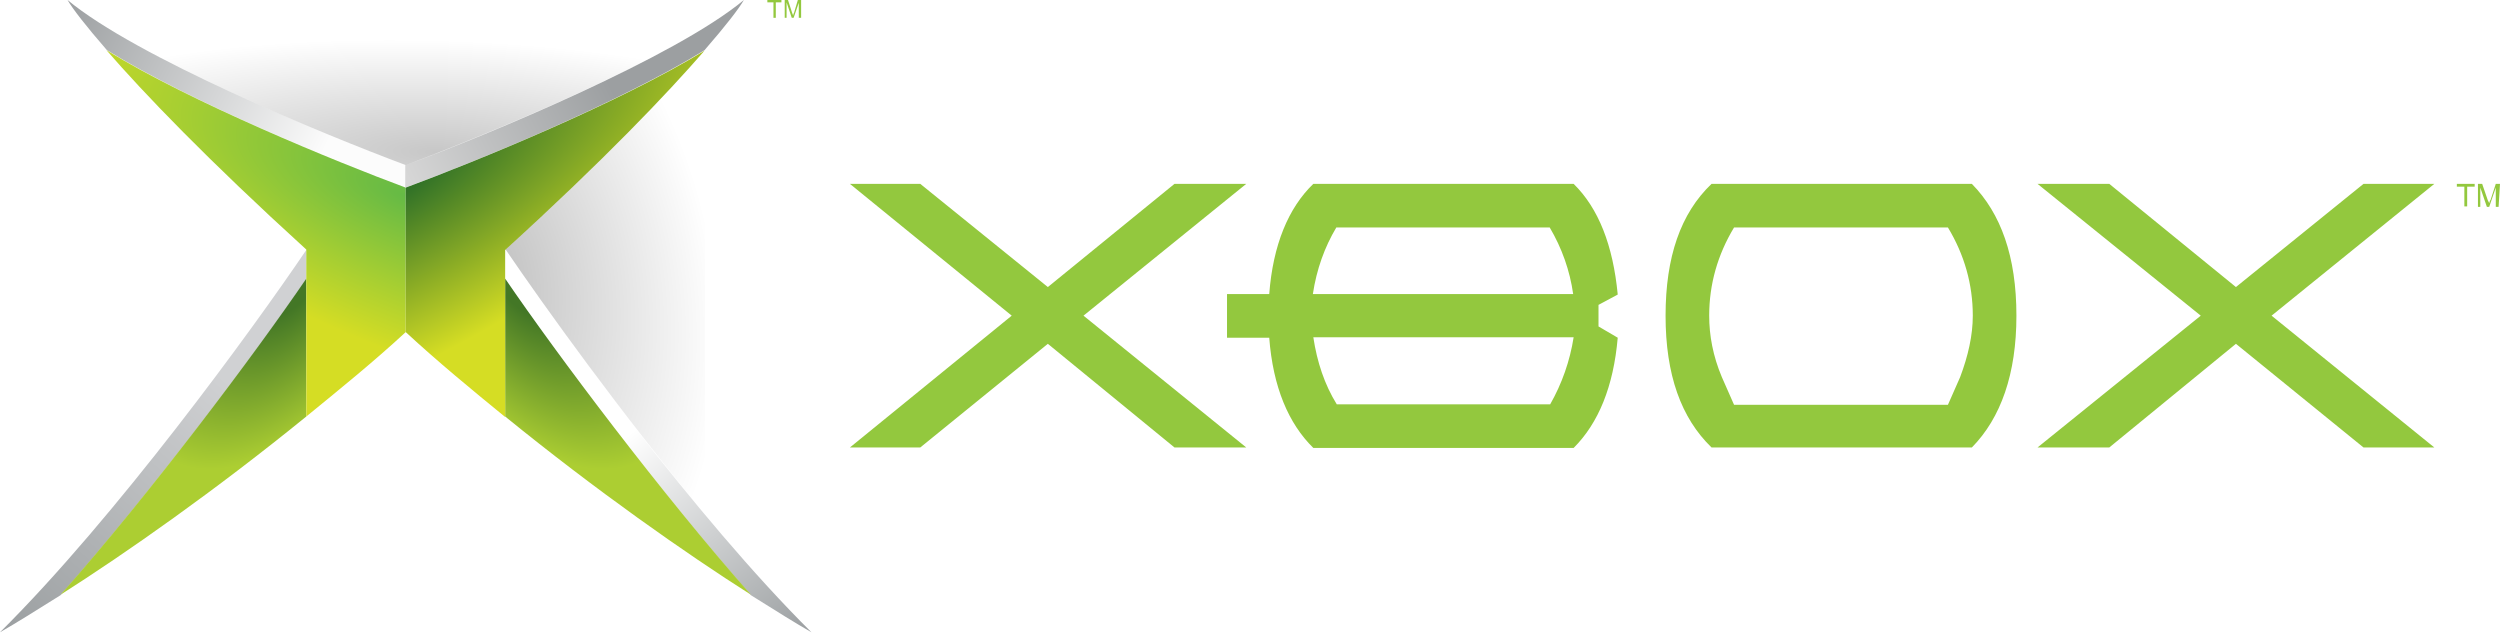
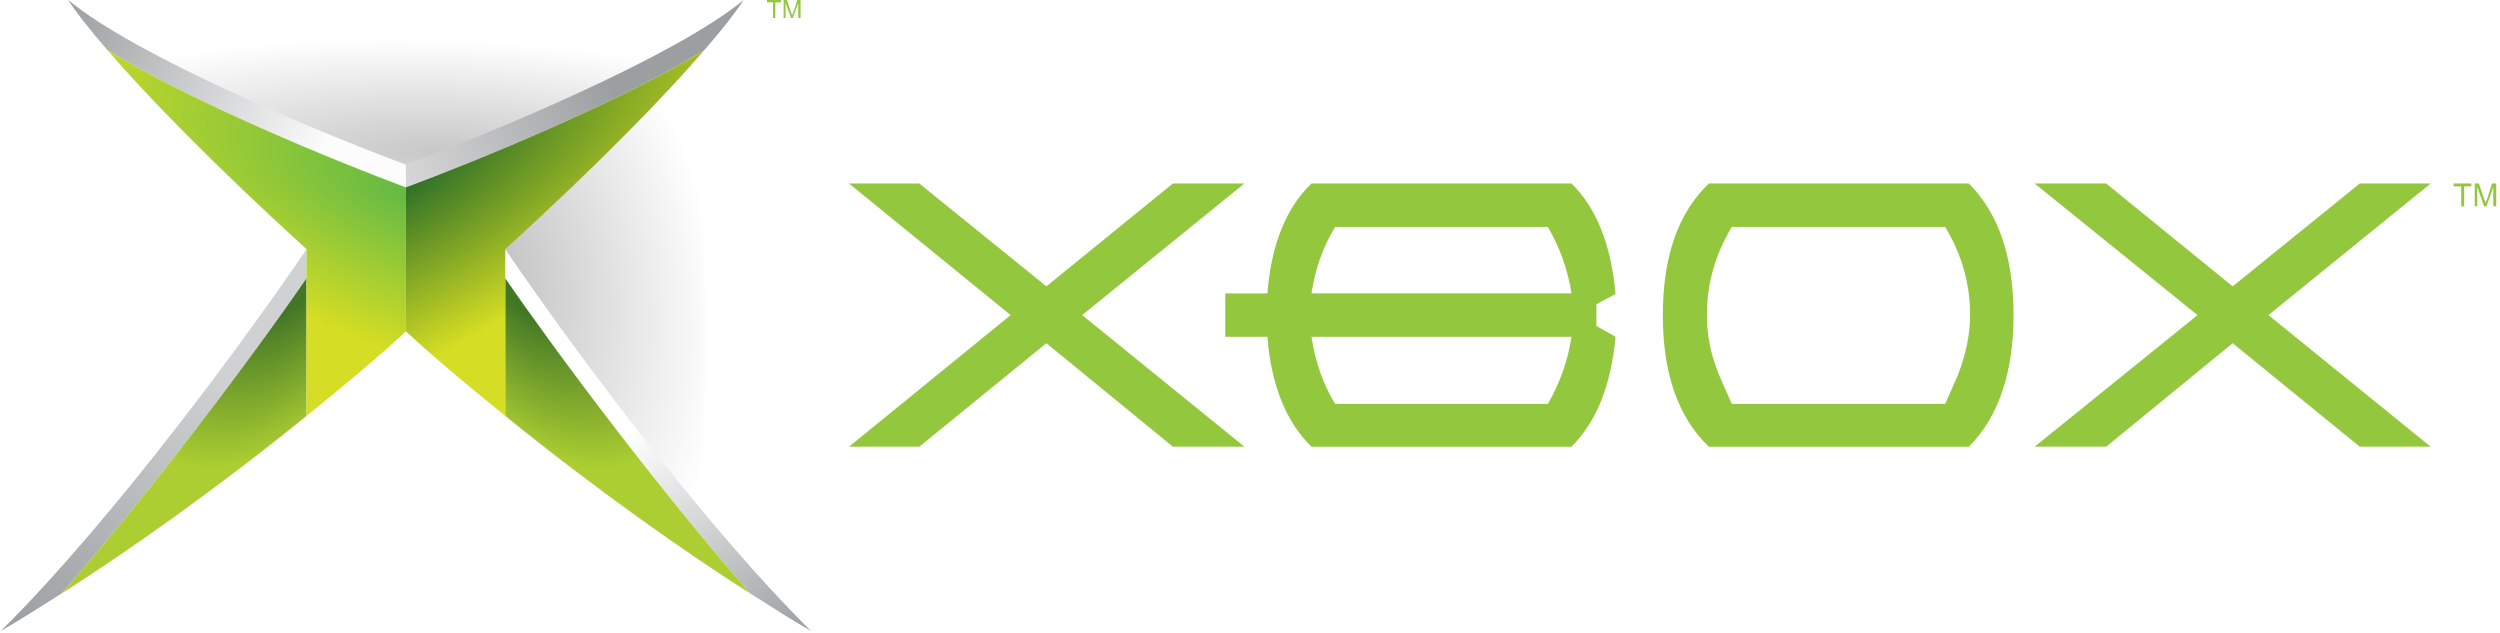
- <svg xmlns="http://www.w3.org/2000/svg" version="1.1" id="Layer_1" x="0px" y="0px" viewBox="0 0 533 135" style="enable-background:new 0 0 533 135;" xml:space="preserve">
-   <linearGradient id="SVGID_1_" gradientUnits="userSpaceOnUse" x1="47.413" y1="55.628" x2="1.022" y2="0.792" gradientTransform="matrix(1 0 0 -1 0 135.8898)">
-     <stop offset="0" style="stop-color:#D0D1D3" />
-     <stop offset="1" style="stop-color:#9B9FA1" />
-   </linearGradient>
-   <path style="fill:url(#SVGID_1_);" d="M0,134.8c3.5-2,7.3-4.4,12.9-7.9c18.9-21.3,41.5-51.4,52.4-67.4v-6.2  C53.8,70.3,24.6,110.4,0,134.8z" />
-   <radialGradient id="SVGID_2_" cx="-28.275" cy="492.885" r="1" gradientTransform="matrix(-56.9408 82.2299 46.5968 32.2664 -24515.291 -13520.489)" gradientUnits="userSpaceOnUse">
-     <stop offset="0.107" style="stop-color:#437726" />
-     <stop offset="0.475" style="stop-color:#ACCE32" />
-   </radialGradient>
-   <path style="fill:url(#SVGID_2_);" d="M65.3,88.8c-19.3,15.7-38.4,29.1-52.4,38c18.9-21.3,41.5-51.4,52.4-67.4V88.8z" />
-   <linearGradient id="SVGID_3_" gradientUnits="userSpaceOnUse" x1="13.493" y1="133.118" x2="85.613" y2="97.08" gradientTransform="matrix(1 0 0 -1 0 135.8898)">
-     <stop offset="0" style="stop-color:#9C9FA1" />
-     <stop offset="0.779" style="stop-color:#FCFCFC" />
-   </linearGradient>
-   <path style="fill:url(#SVGID_3_);" d="M86.5,35.2C68.6,28.5,29.1,12.2,14.4,0c1.1,1.9,3.8,5.4,8.4,10.7c18,11.1,48.6,23.7,63.8,29.3  V35.2z" />
-   <radialGradient id="SVGID_4_" cx="-32.909" cy="498.656" r="1" gradientTransform="matrix(-80.7392 -34.6516 -12.6057 29.3717 3715.393 -15744.843)" gradientUnits="userSpaceOnUse">
-     <stop offset="0" style="stop-color:#65BA45" />
-     <stop offset="1" style="stop-color:#D5DD24" />
-   </radialGradient>
-   <path style="fill:url(#SVGID_4_);" d="M86.5,40v30.8C79.7,77.1,72.4,83,65.3,88.8c0-17.2,0-35.6,0-35.6C44.2,34,30.6,19.8,22.7,10.7  C40.7,21.8,71.4,34.4,86.5,40z" />
-   <linearGradient id="SVGID_5_" gradientUnits="userSpaceOnUse" x1="135.051" y1="44.027" x2="170.699" y2="-0.198" gradientTransform="matrix(1 0 0 -1 0 135.8898)">
-     <stop offset="0" style="stop-color:#FFFFFF" />
-     <stop offset="1" style="stop-color:#9B9FA1" />
-   </linearGradient>
-   <path style="fill:url(#SVGID_5_);" d="M173,134.8c-3.5-2-7.3-4.4-12.9-7.9c-18.9-21.3-41.5-51.4-52.4-67.4v-6.2  C119.2,70.3,148.4,110.4,173,134.8z" />
-   <radialGradient id="SVGID_6_" cx="-27.922" cy="485.794" r="1" gradientTransform="matrix(56.9411 82.2297 46.5967 -32.2665 -20935.084 18028.99)" gradientUnits="userSpaceOnUse">
-     <stop offset="0.107" style="stop-color:#437726" />
-     <stop offset="0.475" style="stop-color:#ACCE32" />
-   </radialGradient>
-   <path style="fill:url(#SVGID_6_);" d="M107.7,88.8c19.3,15.7,38.4,29.1,52.4,38c-18.9-21.3-41.5-51.4-52.4-67.4V88.8z" />
-   <linearGradient id="SVGID_7_" gradientUnits="userSpaceOnUse" x1="159.506" y1="133.118" x2="87.387" y2="97.08" gradientTransform="matrix(1 0 0 -1 0 135.8898)">
-     <stop offset="0.411" style="stop-color:#9C9FA1" />
-     <stop offset="1" style="stop-color:#D6D6D6" />
-   </linearGradient>
-   <path style="fill:url(#SVGID_7_);" d="M86.5,35.2c17.9-6.6,57.4-23,72.1-35.2c-1.1,1.9-3.8,5.4-8.4,10.7  c-18,11.1-48.6,23.7-63.8,29.3V35.2z" />
-   <radialGradient id="SVGID_8_" cx="-32.397" cy="480.607" r="1" gradientTransform="matrix(90.0948 -49.8986 -18.9421 -34.2011 12104.296 14858.314)" gradientUnits="userSpaceOnUse">
-     <stop offset="0.137" style="stop-color:#337327" />
-     <stop offset="1" style="stop-color:#D5DD24" />
-   </radialGradient>
-   <path style="fill:url(#SVGID_8_);" d="M86.5,40v30.8c6.8,6.3,14.1,12.3,21.2,18.1c0-17.2,0-35.6,0-35.6  c21.1-19.2,34.6-33.4,42.5-42.5C132.3,21.8,101.6,34.4,86.5,40z" />
-   <radialGradient id="SVGID_9_" cx="-31.927" cy="484.356" r="1" gradientTransform="matrix(48.5127 -10.7421 -16.7525 -75.6563 9765.386 36360.434)" gradientUnits="userSpaceOnUse">
-     <stop offset="0" style="stop-color:#000000;stop-opacity:0.26" />
-     <stop offset="1" style="stop-color:#000000;stop-opacity:0" />
-   </radialGradient>
-   <path style="fill-rule:evenodd;clip-rule:evenodd;fill:url(#SVGID_9_);" d="M150.3,10.7c-7.9,9.1-21.4,23.3-42.5,42.5  c8.1,11.9,24.8,35.2,42.5,56.4V10.7z" />
-   <radialGradient id="SVGID_10_" cx="-45.714" cy="488.455" r="1" gradientTransform="matrix(0.693 -23.9099 -94.7965 -2.7478 46428.871 281.6303)" gradientUnits="userSpaceOnUse">
-     <stop offset="0" style="stop-color:#000000;stop-opacity:0.22" />
-     <stop offset="1" style="stop-color:#000000;stop-opacity:0" />
-   </radialGradient>
-   <path style="fill-rule:evenodd;clip-rule:evenodd;fill:url(#SVGID_10_);" d="M14.4,0h144.2c-14.7,12.2-54.3,28.5-72.1,35.2  C68.6,28.5,29.1,12.2,14.4,0z" />
-   <path style="fill:#93C83E;" d="M533,39.2h-0.9l-1.1,3.4c-0.2,0.2-0.2,0.5-0.3,0.7c-0.1-0.2-0.2-0.4-0.3-0.6l-1.2-3.5h-0.9v4.9h0.5  v-4.1l1.4,4.1h0.5l1.4-4.1v4.1h0.6L533,39.2L533,39.2z M526.1,39.8h1.5v-0.6h-3.8v0.6h1.6v4.2h0.6V39.8z M503.9,39.2l-27.2,22  l-27-22h-15.3l34.8,28.1l-34.8,28.1h15.3l27-22.1l27.2,22.1H519l-34.7-28.1L519,39.2H503.9z M429.9,67.3c0-12.6-3.3-21.8-9.5-28.1  h-55.5c-6.6,6.3-9.8,15.6-9.8,28.1c0,12.6,3.3,21.8,9.8,28.1h55.5C426.6,89.1,429.9,79.7,429.9,67.3z M420.6,67.3  c0,4.2-1,8.6-2.7,13.1l-2.6,5.9h-45.6l-2.6-5.9c-1.9-4.5-2.7-8.9-2.7-13.1c0-6.7,1.8-13,5.3-18.8h45.6  C418.8,54.3,420.6,60.6,420.6,67.3z M340.8,69.6V65l4.1-2.2c-1-10.5-4.1-18.4-9.4-23.6h-55.5c-5.3,5.1-8.6,13-9.4,23.5h-9v9.3h9  c0.8,10.5,4.1,18.3,9.4,23.5h55.5c5.3-5.3,8.5-13.1,9.4-23.5L340.8,69.6z M330.4,48.5c2.6,4.4,4.3,9.2,5,14.2h-55.5  c0.8-5.3,2.5-10,5-14.2H330.4z M335.5,71.9c-0.8,5.1-2.5,9.9-5,14.3H285c-2.6-4.2-4.2-9-5-14.3H335.5z" />
-   <path style="fill:#93C83E;" d="M231,67.3l34.7-28.1h-15.3l-27,22l-27.2-22h-15l34.5,28.1l-34.5,28.1h15l27.2-22.1l27,22.1h15.3  L231,67.3L231,67.3z" />
-   <path style="fill:#93C83E;" d="M170.1,0h0.7v3.8h-0.5V0.6l-1.1,3.2h-0.4l-1.1-3.3v3.3h-0.4V0h0.7l0.9,2.8c0.1,0.2,0.1,0.3,0.2,0.5  c0-0.2,0.1-0.4,0.2-0.6L170.1,0z" />
-   <path style="fill:#93C83E;" d="M166.6,0.5h-1.2v3.3h-0.5V0.5h-1.3V0h3V0.5z" />
+ <svg xmlns="http://www.w3.org/2000/svg" width="534" height="135" fill="none" viewBox="0 0 534 135">
+   <defs>
+     <radialGradient id="mainlogo__b" cx="0" cy="0" r="1" gradientTransform="matrix(-56.94077 82.22985 -46.59683 -32.26638 61.791 58.088)" gradientUnits="userSpaceOnUse">
+       <stop offset=".107" stop-color="#437726" />
+       <stop offset=".475" stop-color="#ACCE32" />
+     </radialGradient>
+     <radialGradient id="mainlogo__d" cx="0" cy="0" r="1" gradientTransform="matrix(-80.73923 -34.6516 12.60572 -29.3717 86.699 41.886)" gradientUnits="userSpaceOnUse">
+       <stop stop-color="#65BA45" />
+       <stop offset="1" stop-color="#D5DD24" />
+     </radialGradient>
+     <radialGradient id="mainlogo__f" cx="0" cy="0" r="1" gradientTransform="matrix(56.94106 82.22965 -46.59672 32.26654 111.606 58.088)" gradientUnits="userSpaceOnUse">
+       <stop offset=".107" stop-color="#437726" />
+       <stop offset=".475" stop-color="#ACCE32" />
+     </radialGradient>
+     <radialGradient id="mainlogo__h" cx="0" cy="0" r="1" gradientTransform="rotate(-28.98 113.71 -139.725) scale(102.99 39.0963)" gradientUnits="userSpaceOnUse">
+       <stop offset=".137" stop-color="#337327" />
+       <stop offset="1" stop-color="#D5DD24" />
+     </radialGradient>
+     <radialGradient id="mainlogo__i" cx="0" cy="0" r="1" gradientTransform="rotate(-12.486 320.141 -439.335) scale(49.6878 77.4889)" gradientUnits="userSpaceOnUse">
+       <stop stop-opacity=".26" />
+       <stop offset="1" stop-opacity="0" />
+     </radialGradient>
+     <radialGradient id="mainlogo__j" cx="0" cy="0" r="1" gradientTransform="rotate(-88.34 63.492 -31.903) scale(23.9199 94.8363)" gradientUnits="userSpaceOnUse">
+       <stop stop-opacity=".22" />
+       <stop offset="1" stop-opacity="0" />
+     </radialGradient>
+     <linearGradient id="mainlogo__a" x1="46.589" x2=".199" y1="79.397" y2="134.233" gradientUnits="userSpaceOnUse">
+       <stop stop-color="#D0D1D3" />
+       <stop offset="1" stop-color="#9B9FA1" />
+     </linearGradient>
+     <linearGradient id="mainlogo__c" x1="14.579" x2="86.698" y1=".996" y2="37.034" gradientUnits="userSpaceOnUse">
+       <stop stop-color="#9C9FA1" />
+       <stop offset=".779" stop-color="#FCFCFC" />
+     </linearGradient>
+     <linearGradient id="mainlogo__e" x1="137.551" x2="173.199" y1="90.009" y2="134.233" gradientUnits="userSpaceOnUse">
+       <stop stop-color="#fff" />
+       <stop offset="1" stop-color="#9B9FA1" />
+     </linearGradient>
+     <linearGradient id="mainlogo__g" x1="158.818" x2="86.699" y1=".996" y2="37.034" gradientUnits="userSpaceOnUse">
+       <stop offset=".411" stop-color="#9C9FA1" />
+       <stop offset="1" stop-color="#D6D6D6" />
+     </linearGradient>
+   </defs>
+   <path fill="url(#mainlogo__a)" d="M.199 134.753c3.52-2.006 7.263-4.368 12.864-7.926 18.913-21.329 41.453-51.403 52.411-67.399v-6.194C53.953 70.271 24.767 110.427.2 134.753Z" />
+   <path fill="url(#mainlogo__b)" d="M65.475 88.839c-19.293 15.659-38.441 29.11-52.411 37.987 18.908-21.328 41.457-51.41 52.41-67.398v29.41Z" />
+   <path fill="url(#mainlogo__c)" d="M86.698 35.172C68.835 28.529 29.317 12.192 14.58 0c1.142 1.877 3.811 5.442 8.36 10.699 17.992 11.123 48.634 23.7 63.76 29.324v-4.851Z" />
+   <path fill="url(#mainlogo__d)" d="M86.699 40.023v30.754c-6.84 6.337-14.093 12.268-21.225 18.062V53.234C44.39 34.02 30.838 19.828 22.94 10.7c17.977 11.114 48.622 23.693 63.76 29.325Z" />
+   <path fill="url(#mainlogo__e)" d="M173.199 134.753c-3.521-2.006-7.263-4.368-12.865-7.926-18.912-21.329-41.453-51.403-52.411-67.399v-6.194c11.522 17.037 40.707 57.193 65.276 81.519Z" />
+   <path fill="url(#mainlogo__f)" d="M107.923 88.839c19.292 15.659 38.441 29.11 52.411 37.987-18.908-21.328-41.457-51.41-52.411-67.398v29.41Z" />
+   <path fill="url(#mainlogo__g)" d="M86.699 35.172C104.563 28.529 144.08 12.192 158.818 0c-1.142 1.877-3.811 5.442-8.359 10.699-17.992 11.123-48.635 23.7-63.76 29.324v-4.851Z" />
+   <path fill="url(#mainlogo__h)" d="M86.699 40.023v30.754c6.839 6.337 14.092 12.268 21.224 18.062V53.234c21.086-19.214 34.636-33.406 42.535-42.535-17.977 11.114-48.621 23.693-63.76 29.325Z" />
+   <path fill="url(#mainlogo__i)" fill-rule="evenodd" d="M150.458 10.7c-7.899 9.128-21.45 23.32-42.535 42.535 8.068 11.929 24.796 35.193 42.535 56.422V10.699Z" clip-rule="evenodd" />
+   <path fill="url(#mainlogo__j)" fill-rule="evenodd" d="M14.58 0h144.238c-14.738 12.192-54.256 28.529-72.12 35.172C68.835 28.529 29.317 12.192 14.58 0Z" clip-rule="evenodd" />
+   <path fill="#93C83E" d="M533.199 39.188h-.902l-1.086 3.423c-.152.212-.244.46-.268.72a4.001 4.001 0 0 1-.271-.629l-1.175-3.514h-.901v4.866h.542V39.91l1.443 4.145h.537l1.446-4.056v4.056h.63v-4.867h.005Zm-6.852.628h1.532v-.629h-3.786v.629h1.623v4.238h.631v-4.238Zm-22.298-.622-27.153 21.97-27.019-21.97h-15.281l34.795 28.112-34.795 28.109h15.281l27.019-22.106 27.153 22.106h15.145l-34.658-28.11 34.658-28.11h-15.145Zm-73.956 28.112c0-12.555-3.273-21.831-9.55-28.112h-55.535c-6.551 6.281-9.825 15.557-9.825 28.112 0 12.552 3.274 21.83 9.825 28.111h55.535c6.277-6.283 9.55-15.696 9.55-28.111Zm-9.279 0c0 4.23-.951 8.593-2.729 13.1l-2.593 5.867h-45.576l-2.593-5.867c-1.91-4.505-2.729-8.868-2.729-13.1 0-6.686 1.775-12.964 5.322-18.83h45.576c3.549 5.863 5.322 12.144 5.322 18.83Zm-79.82 2.32v-4.64l4.093-2.185c-.956-10.506-4.093-18.419-9.415-23.607h-55.538c-5.322 5.052-8.595 12.964-9.415 23.47h-9.003v9.281h9.003c.82 10.504 4.093 18.284 9.415 23.472h55.538c5.322-5.324 8.457-13.1 9.415-23.472l-4.093-2.32Zm-10.371-21.153a40.017 40.017 0 0 1 5.049 14.189h-55.538c.82-5.32 2.457-9.96 5.049-14.189h45.44Zm5.049 23.472a40.667 40.667 0 0 1-5.049 14.328h-45.44c-2.592-4.23-4.229-9.006-5.049-14.328h55.538Z" />
+   <path fill="#93C83E" d="m231.151 67.305 34.656-28.112h-15.282l-27.016 21.97-27.153-21.97h-15.011l34.522 28.112-34.522 28.109h15.011l27.153-22.106 27.016 22.106h15.282l-34.656-28.11ZM170.297 0h.707v3.838h-.497V.639l-1.14 3.199h-.424L167.805.569v3.269h-.427V0h.711l.926 2.772c.057.17.129.336.214.495.019-.205.092-.4.212-.567l.856-2.7ZM166.813.495h-1.208v3.343h-.498V.495h-1.279V0h2.985v.495Z" />
</svg>
